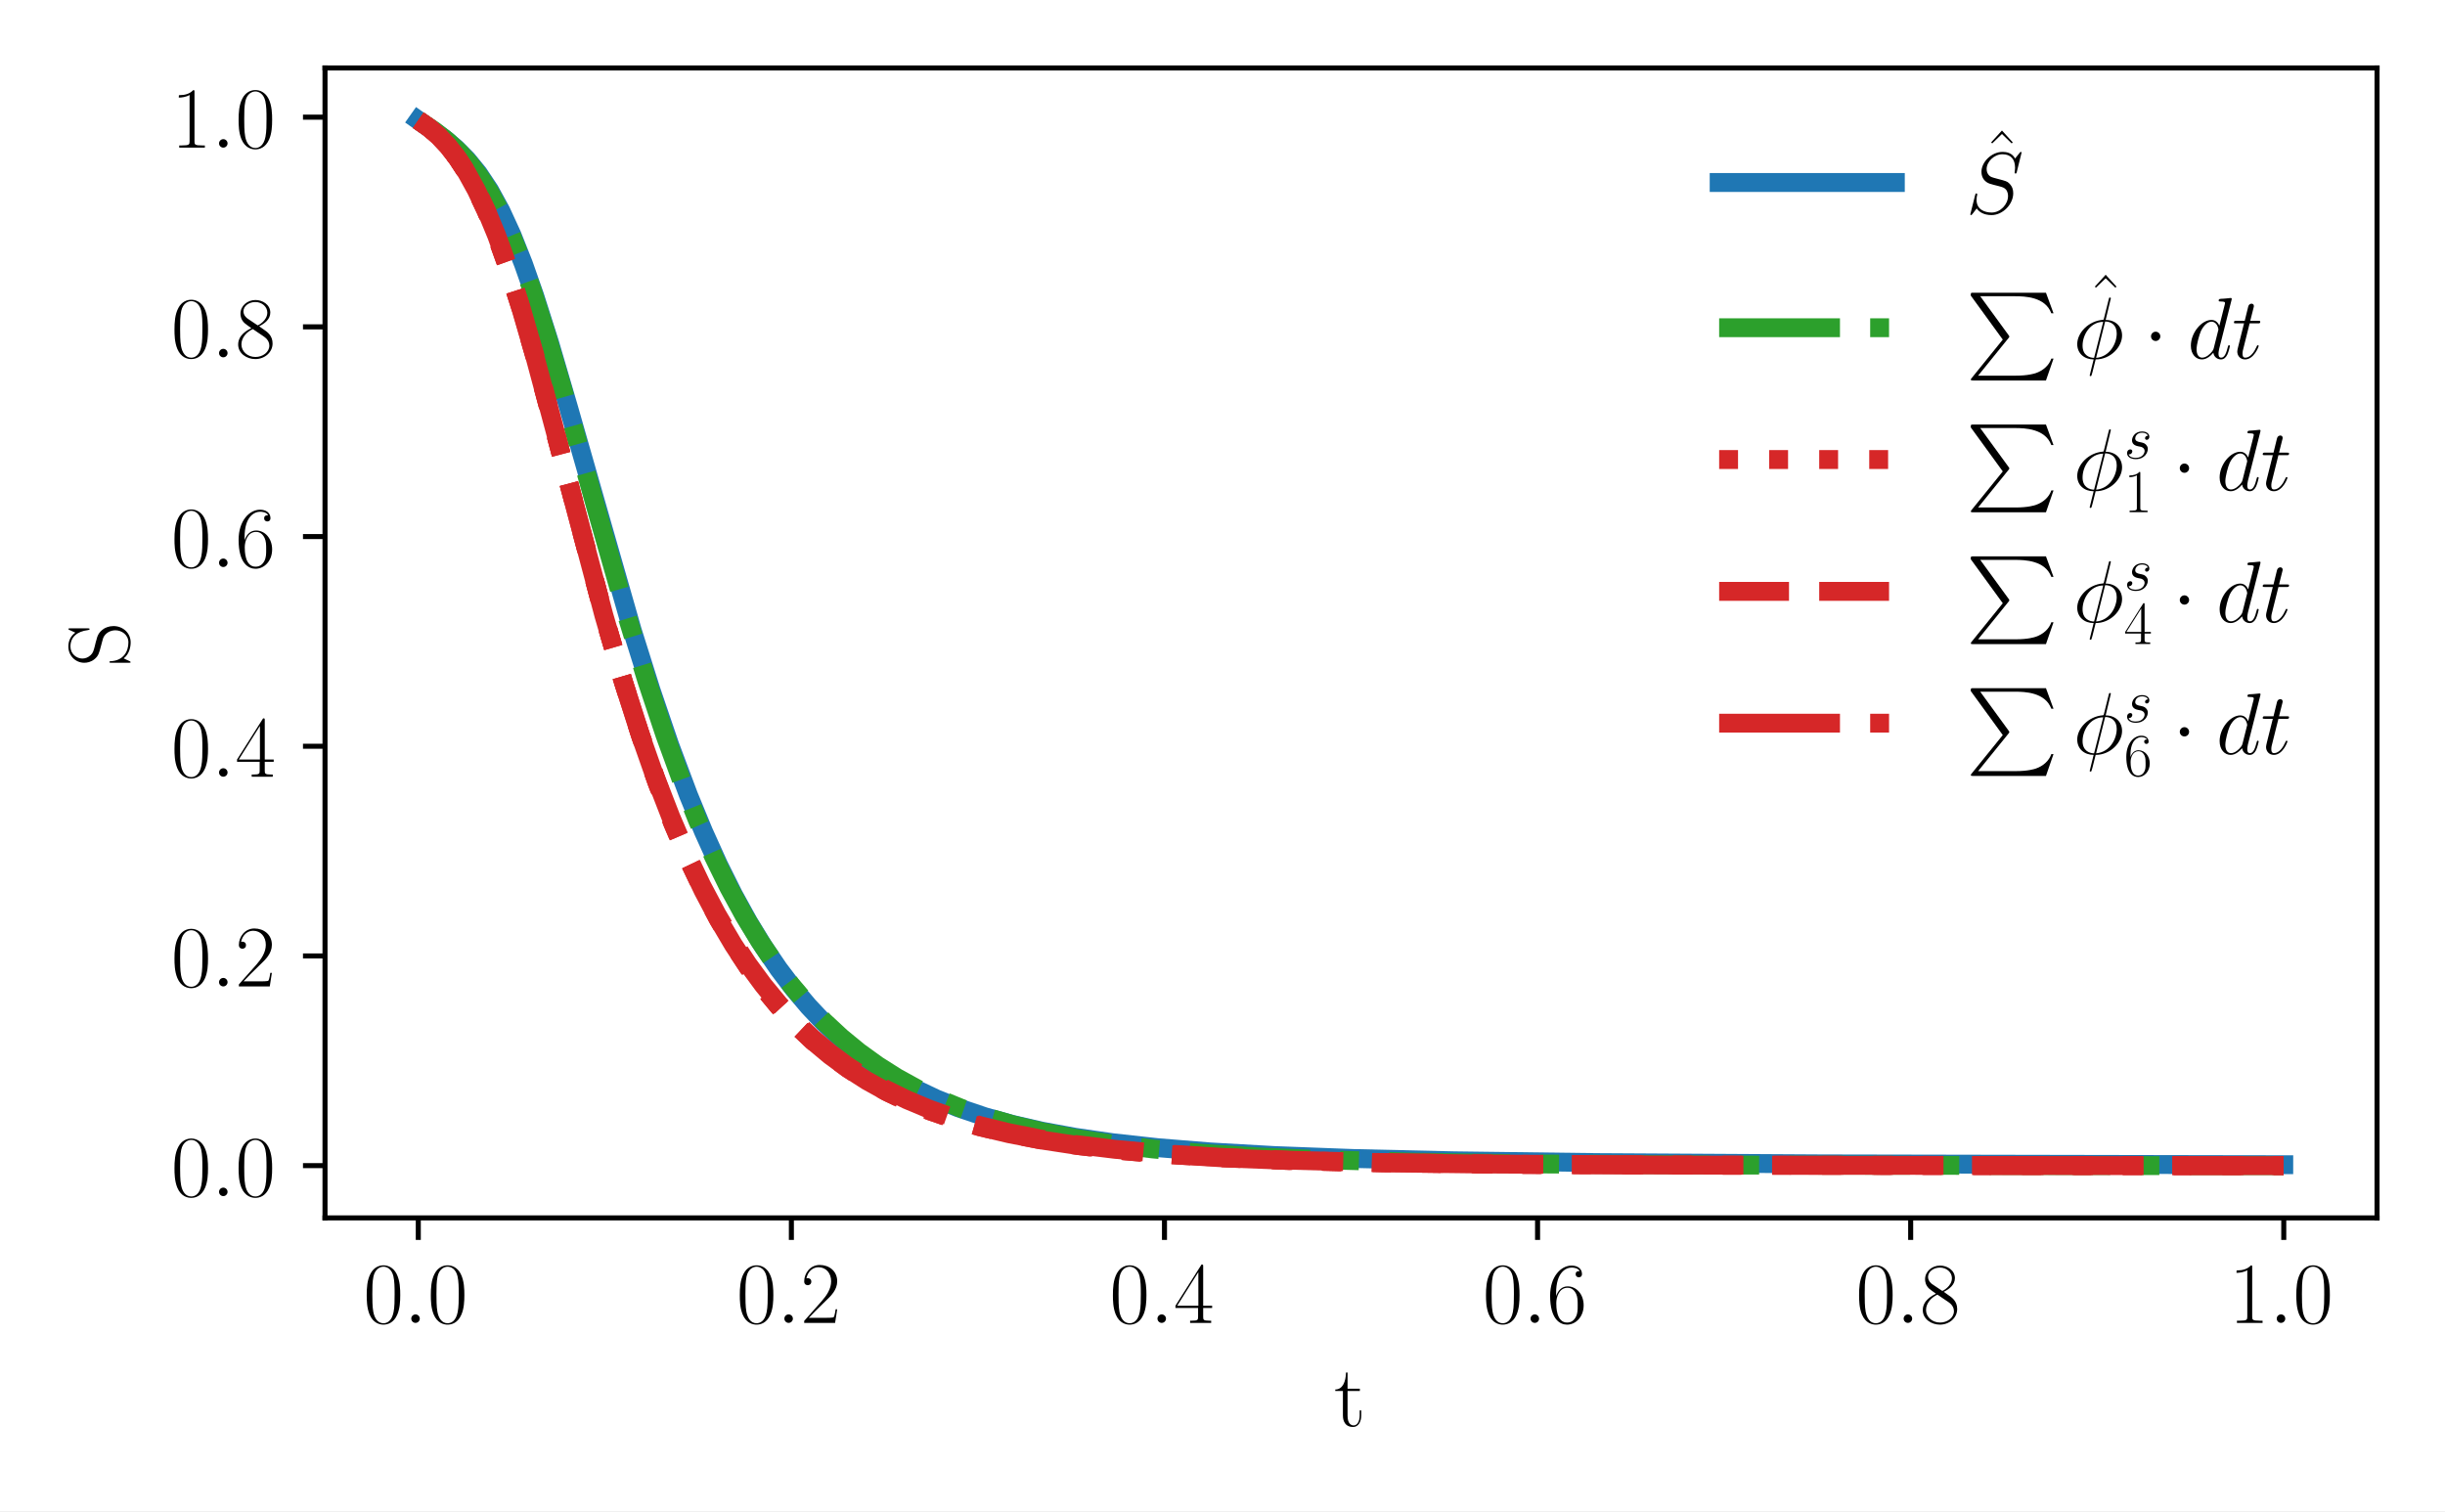
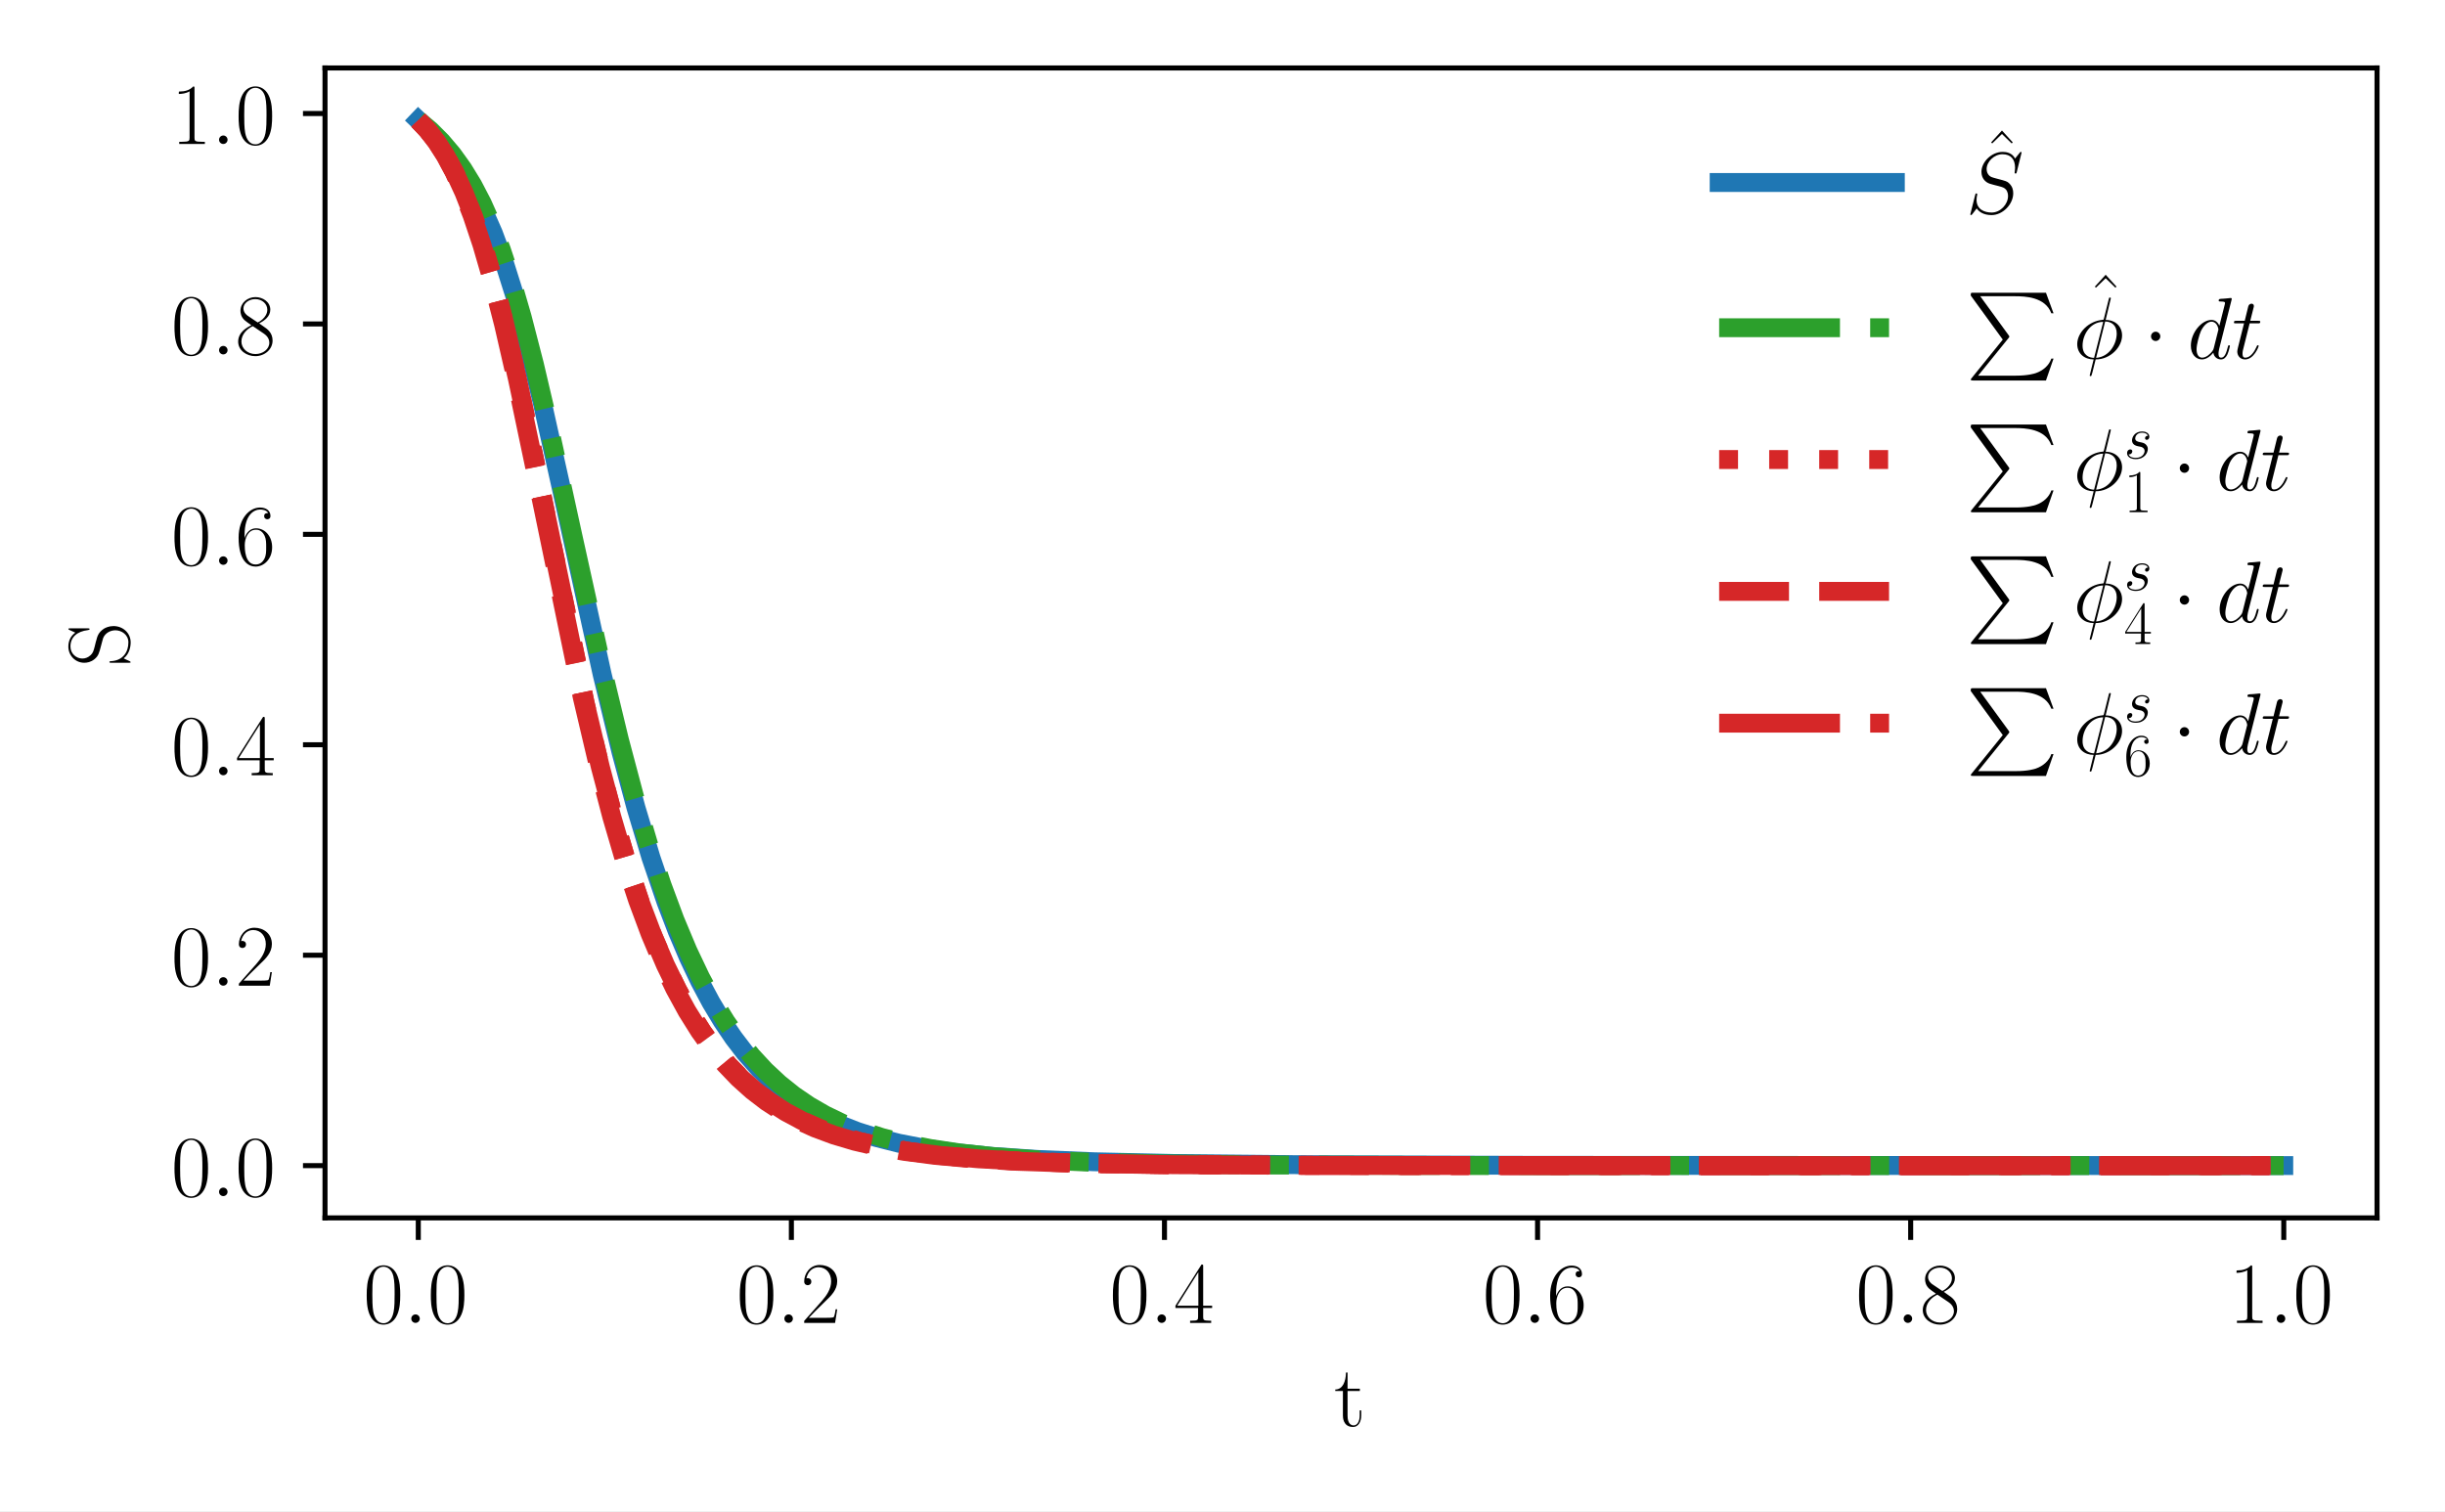
<svg xmlns="http://www.w3.org/2000/svg" xmlns:xlink="http://www.w3.org/1999/xlink" width="388.543pt" height="240.133pt" viewBox="0 0 388.543 240.133" version="1.1">
  <defs>
    <style type="text/css">*{stroke-linejoin: round; stroke-linecap: butt}</style>
  </defs>
  <g id="figure_1">
    <g id="patch_1">
      <path d="M 0 240.133  L 388.543 240.133  L 388.543 0  L 0 0  z " style="fill: #ffffff" />
    </g>
    <g id="axes_1">
      <g id="patch_2">
        <path d="M 51.648 193.537  L 377.743 193.537  L 377.743 10.8  L 51.648 10.8  z " style="fill: #ffffff" />
      </g>
      <g id="matplotlib.axis_1">
        <g id="xtick_1">
          <g id="line2d_1">
            <defs>
-               <path id="mc18414acc1" d="M 0 0  L 0 3.5  " style="stroke: #000000; stroke-width: 0.8" />
-             </defs>
-             <g>
-               <use xlink:href="#mc18414acc1" x="66.471" y="193.537" style="stroke: #000000; stroke-width: 0.8" />
+               <path id="m1009d6db51" d="M 0 0  L 0 3.5  " style="stroke: #000000; stroke-width: 0.8" />
+             </defs>
+             <g>
+               <use xlink:href="#m1009d6db51" x="66.471" y="193.537" style="stroke: #000000; stroke-width: 0.8" />
            </g>
          </g>
          <g id="text_1">
            <g transform="translate(57.74567 210.2228) scale(0.14 -0.14)">
              <defs>
                <path id="CMR17-30" d="M 2688 2025  C 2688 2416 2682 3080 2413 3591  C 2176 4039 1798 4198 1466 4198  C 1158 4198 768 4058 525 3597  C 269 3118 243 2524 243 2025  C 243 1661 250 1106 448 619  C 723 -39 1216 -128 1466 -128  C 1760 -128 2208 -7 2470 600  C 2662 1042 2688 1559 2688 2025  z M 1466 -26  C 1056 -26 813 325 723 812  C 653 1188 653 1738 653 2096  C 653 2588 653 2997 736 3387  C 858 3929 1216 4096 1466 4096  C 1728 4096 2067 3923 2189 3400  C 2272 3036 2278 2607 2278 2096  C 2278 1680 2278 1169 2202 792  C 2067 95 1690 -26 1466 -26  z " transform="scale(0.015625)" />
                <path id="CMMI12-3a" d="M 1178 307  C 1178 492 1024 619 870 619  C 685 619 557 466 557 313  C 557 128 710 0 864 0  C 1050 0 1178 153 1178 307  z " transform="scale(0.015625)" />
              </defs>
              <use xlink:href="#CMR17-30" transform="scale(0.996264)" />
              <use xlink:href="#CMMI12-3a" transform="translate(45.69048 0) scale(0.996264)" />
              <use xlink:href="#CMR17-30" transform="translate(72.78765 0) scale(0.996264)" />
            </g>
          </g>
        </g>
        <g id="xtick_2">
          <g id="line2d_2">
            <g>
-               <use xlink:href="#mc18414acc1" x="125.761" y="193.537" style="stroke: #000000; stroke-width: 0.8" />
+               <use xlink:href="#m1009d6db51" x="125.761" y="193.537" style="stroke: #000000; stroke-width: 0.8" />
            </g>
          </g>
          <g id="text_2">
            <g transform="translate(117.0356 210.2228) scale(0.14 -0.14)">
              <defs>
                <path id="CMR17-32" d="M 2669 989  L 2554 989  C 2490 536 2438 459 2413 420  C 2381 369 1920 369 1830 369  L 602 369  C 832 619 1280 1072 1824 1597  C 2214 1967 2669 2402 2669 3035  C 2669 3790 2067 4224 1395 4224  C 691 4224 262 3604 262 3030  C 262 2780 448 2748 525 2748  C 589 2748 781 2787 781 3010  C 781 3207 614 3264 525 3264  C 486 3264 448 3258 422 3245  C 544 3790 915 4058 1306 4058  C 1862 4058 2227 3617 2227 3035  C 2227 2479 1901 2000 1536 1584  L 262 146  L 262 0  L 2515 0  L 2669 989  z " transform="scale(0.015625)" />
              </defs>
              <use xlink:href="#CMR17-30" transform="scale(0.996264)" />
              <use xlink:href="#CMMI12-3a" transform="translate(45.69048 0) scale(0.996264)" />
              <use xlink:href="#CMR17-32" transform="translate(72.78765 0) scale(0.996264)" />
            </g>
          </g>
        </g>
        <g id="xtick_3">
          <g id="line2d_3">
            <g>
-               <use xlink:href="#mc18414acc1" x="185.051" y="193.537" style="stroke: #000000; stroke-width: 0.8" />
+               <use xlink:href="#m1009d6db51" x="185.051" y="193.537" style="stroke: #000000; stroke-width: 0.8" />
            </g>
          </g>
          <g id="text_3">
            <g transform="translate(176.3255 210.2228) scale(0.14 -0.14)">
              <defs>
                <path id="CMR17-34" d="M 2150 4122  C 2150 4256 2144 4256 2029 4256  L 128 1254  L 128 1088  L 1779 1088  L 1779 457  C 1779 224 1766 160 1318 160  L 1197 160  L 1197 0  C 1402 0 1747 0 1965 0  C 2182 0 2528 0 2733 0  L 2733 160  L 2611 160  C 2163 160 2150 224 2150 457  L 2150 1088  L 2803 1088  L 2803 1254  L 2150 1254  L 2150 4122  z M 1798 3703  L 1798 1254  L 256 1254  L 1798 3703  z " transform="scale(0.015625)" />
              </defs>
              <use xlink:href="#CMR17-30" transform="scale(0.996264)" />
              <use xlink:href="#CMMI12-3a" transform="translate(45.69048 0) scale(0.996264)" />
              <use xlink:href="#CMR17-34" transform="translate(72.78765 0) scale(0.996264)" />
            </g>
          </g>
        </g>
        <g id="xtick_4">
          <g id="line2d_4">
            <g>
-               <use xlink:href="#mc18414acc1" x="244.341" y="193.537" style="stroke: #000000; stroke-width: 0.8" />
+               <use xlink:href="#m1009d6db51" x="244.341" y="193.537" style="stroke: #000000; stroke-width: 0.8" />
            </g>
          </g>
          <g id="text_4">
            <g transform="translate(235.6154 210.2228) scale(0.14 -0.14)">
              <defs>
                <path id="CMR17-36" d="M 678 2176  C 678 3690 1395 4032 1811 4032  C 1946 4032 2272 4009 2400 3776  C 2298 3776 2106 3776 2106 3553  C 2106 3381 2246 3323 2336 3323  C 2394 3323 2566 3348 2566 3560  C 2566 3954 2246 4179 1805 4179  C 1043 4179 243 3390 243 1984  C 243 253 966 -128 1478 -128  C 2099 -128 2688 427 2688 1283  C 2688 2081 2170 2662 1517 2662  C 1126 2662 838 2407 678 1960  L 678 2176  z M 1478 25  C 691 25 691 1200 691 1436  C 691 1896 909 2560 1504 2560  C 1613 2560 1926 2560 2138 2120  C 2253 1870 2253 1609 2253 1289  C 2253 944 2253 690 2118 434  C 1978 171 1773 25 1478 25  z " transform="scale(0.015625)" />
              </defs>
              <use xlink:href="#CMR17-30" transform="scale(0.996264)" />
              <use xlink:href="#CMMI12-3a" transform="translate(45.69048 0) scale(0.996264)" />
              <use xlink:href="#CMR17-36" transform="translate(72.78765 0) scale(0.996264)" />
            </g>
          </g>
        </g>
        <g id="xtick_5">
          <g id="line2d_5">
            <g>
-               <use xlink:href="#mc18414acc1" x="303.631" y="193.537" style="stroke: #000000; stroke-width: 0.8" />
+               <use xlink:href="#m1009d6db51" x="303.631" y="193.537" style="stroke: #000000; stroke-width: 0.8" />
            </g>
          </g>
          <g id="text_5">
            <g transform="translate(294.9053 210.2228) scale(0.14 -0.14)">
              <defs>
                <path id="CMR17-38" d="M 1741 2264  C 2144 2467 2554 2773 2554 3263  C 2554 3841 1990 4179 1472 4179  C 890 4179 378 3759 378 3180  C 378 3021 416 2747 666 2505  C 730 2442 998 2251 1171 2130  C 883 1983 211 1634 211 934  C 211 279 838 -128 1459 -128  C 2144 -128 2720 362 2720 1010  C 2720 1590 2330 1857 2074 2029  L 1741 2264  z M 902 2822  C 851 2854 595 3051 595 3351  C 595 3739 998 4032 1459 4032  C 1965 4032 2336 3676 2336 3262  C 2336 2669 1670 2331 1638 2331  C 1632 2331 1626 2331 1574 2370  L 902 2822  z M 2080 1519  C 2176 1449 2483 1240 2483 851  C 2483 381 2010 25 1472 25  C 890 25 448 438 448 940  C 448 1443 838 1862 1280 2060  L 2080 1519  z " transform="scale(0.015625)" />
              </defs>
              <use xlink:href="#CMR17-30" transform="scale(0.996264)" />
              <use xlink:href="#CMMI12-3a" transform="translate(45.69048 0) scale(0.996264)" />
              <use xlink:href="#CMR17-38" transform="translate(72.78765 0) scale(0.996264)" />
            </g>
          </g>
        </g>
        <g id="xtick_6">
          <g id="line2d_6">
            <g>
-               <use xlink:href="#mc18414acc1" x="362.92" y="193.537" style="stroke: #000000; stroke-width: 0.8" />
+               <use xlink:href="#m1009d6db51" x="362.92" y="193.537" style="stroke: #000000; stroke-width: 0.8" />
            </g>
          </g>
          <g id="text_6">
            <g transform="translate(354.1952 210.2228) scale(0.14 -0.14)">
              <defs>
                <path id="CMR17-31" d="M 1702 4058  C 1702 4192 1696 4192 1606 4192  C 1357 3916 979 3827 621 3827  C 602 3827 570 3827 563 3808  C 557 3795 557 3782 557 3648  C 755 3648 1088 3686 1344 3839  L 1344 461  C 1344 236 1331 160 781 160  L 589 160  L 589 0  C 896 0 1216 0 1523 0  C 1830 0 2150 0 2458 0  L 2458 160  L 2266 160  C 1715 160 1702 230 1702 458  L 1702 4058  z " transform="scale(0.015625)" />
              </defs>
              <use xlink:href="#CMR17-31" transform="scale(0.996264)" />
              <use xlink:href="#CMMI12-3a" transform="translate(45.69048 0) scale(0.996264)" />
              <use xlink:href="#CMR17-30" transform="translate(72.78765 0) scale(0.996264)" />
            </g>
          </g>
        </g>
        <g id="text_7">
          <g transform="translate(212.0402 226.6207) scale(0.14 -0.14)">
            <defs>
              <path id="CMR17-74" d="M 966 2560  L 1862 2560  L 1862 2725  L 966 2725  L 966 3904  L 851 3904  C 838 3245 614 2668 70 2668  L 70 2560  L 627 2560  L 627 771  C 627 650 627 -64 1370 -64  C 1747 -64 1965 306 1965 777  L 1965 1140  L 1850 1140  L 1850 783  C 1850 344 1677 51 1408 51  C 1222 51 966 178 966 758  L 966 2560  z " transform="scale(0.015625)" />
            </defs>
            <use xlink:href="#CMR17-74" transform="scale(0.996264)" />
          </g>
        </g>
      </g>
      <g id="matplotlib.axis_2">
        <g id="ytick_1">
          <g id="line2d_7">
            <defs>
-               <path id="m7c13d3a602" d="M 0 0  L -3.5 0  " style="stroke: #000000; stroke-width: 0.8" />
-             </defs>
-             <g>
-               <use xlink:href="#m7c13d3a602" x="51.648" y="185.233" style="stroke: #000000; stroke-width: 0.8" />
+               <path id="m4c126fc13e" d="M 0 0  L -3.5 0  " style="stroke: #000000; stroke-width: 0.8" />
+             </defs>
+             <g>
+               <use xlink:href="#m4c126fc13e" x="51.648" y="185.231" style="stroke: #000000; stroke-width: 0.8" />
            </g>
          </g>
          <g id="text_8">
-             <g transform="translate(27.1979 190.0762) scale(0.14 -0.14)">
+             <g transform="translate(27.1979 190.0737) scale(0.14 -0.14)">
              <use xlink:href="#CMR17-30" transform="scale(0.996264)" />
              <use xlink:href="#CMMI12-3a" transform="translate(45.69048 0) scale(0.996264)" />
              <use xlink:href="#CMR17-30" transform="translate(72.78765 0) scale(0.996264)" />
            </g>
          </g>
        </g>
        <g id="ytick_2">
          <g id="line2d_8">
            <g>
-               <use xlink:href="#m7c13d3a602" x="51.648" y="151.91" style="stroke: #000000; stroke-width: 0.8" />
+               <use xlink:href="#m4c126fc13e" x="51.648" y="151.792" style="stroke: #000000; stroke-width: 0.8" />
            </g>
          </g>
          <g id="text_9">
-             <g transform="translate(27.1979 156.753) scale(0.14 -0.14)">
+             <g transform="translate(27.1979 156.6352) scale(0.14 -0.14)">
              <use xlink:href="#CMR17-30" transform="scale(0.996264)" />
              <use xlink:href="#CMMI12-3a" transform="translate(45.69048 0) scale(0.996264)" />
              <use xlink:href="#CMR17-32" transform="translate(72.78765 0) scale(0.996264)" />
            </g>
          </g>
        </g>
        <g id="ytick_3">
          <g id="line2d_9">
            <g>
-               <use xlink:href="#m7c13d3a602" x="51.648" y="118.587" style="stroke: #000000; stroke-width: 0.8" />
+               <use xlink:href="#m4c126fc13e" x="51.648" y="118.354" style="stroke: #000000; stroke-width: 0.8" />
            </g>
          </g>
          <g id="text_10">
-             <g transform="translate(27.1979 123.4299) scale(0.14 -0.14)">
+             <g transform="translate(27.1979 123.1967) scale(0.14 -0.14)">
              <use xlink:href="#CMR17-30" transform="scale(0.996264)" />
              <use xlink:href="#CMMI12-3a" transform="translate(45.69048 0) scale(0.996264)" />
              <use xlink:href="#CMR17-34" transform="translate(72.78765 0) scale(0.996264)" />
            </g>
          </g>
        </g>
        <g id="ytick_4">
          <g id="line2d_10">
            <g>
-               <use xlink:href="#m7c13d3a602" x="51.648" y="85.264" style="stroke: #000000; stroke-width: 0.8" />
+               <use xlink:href="#m4c126fc13e" x="51.648" y="84.915" style="stroke: #000000; stroke-width: 0.8" />
            </g>
          </g>
          <g id="text_11">
-             <g transform="translate(27.1979 90.10673) scale(0.14 -0.14)">
+             <g transform="translate(27.1979 89.7582) scale(0.14 -0.14)">
              <use xlink:href="#CMR17-30" transform="scale(0.996264)" />
              <use xlink:href="#CMMI12-3a" transform="translate(45.69048 0) scale(0.996264)" />
              <use xlink:href="#CMR17-36" transform="translate(72.78765 0) scale(0.996264)" />
            </g>
          </g>
        </g>
        <g id="ytick_5">
          <g id="line2d_11">
            <g>
-               <use xlink:href="#m7c13d3a602" x="51.648" y="51.941" style="stroke: #000000; stroke-width: 0.8" />
+               <use xlink:href="#m4c126fc13e" x="51.648" y="51.477" style="stroke: #000000; stroke-width: 0.8" />
            </g>
          </g>
          <g id="text_12">
-             <g transform="translate(27.1979 56.78359) scale(0.14 -0.14)">
+             <g transform="translate(27.1979 56.31971) scale(0.14 -0.14)">
              <use xlink:href="#CMR17-30" transform="scale(0.996264)" />
              <use xlink:href="#CMMI12-3a" transform="translate(45.69048 0) scale(0.996264)" />
              <use xlink:href="#CMR17-38" transform="translate(72.78765 0) scale(0.996264)" />
            </g>
          </g>
        </g>
        <g id="ytick_6">
          <g id="line2d_12">
            <g>
-               <use xlink:href="#m7c13d3a602" x="51.648" y="18.618" style="stroke: #000000; stroke-width: 0.8" />
+               <use xlink:href="#m4c126fc13e" x="51.648" y="18.038" style="stroke: #000000; stroke-width: 0.8" />
            </g>
          </g>
          <g id="text_13">
-             <g transform="translate(27.1979 23.46044) scale(0.14 -0.14)">
+             <g transform="translate(27.1979 22.88122) scale(0.14 -0.14)">
              <use xlink:href="#CMR17-31" transform="scale(0.996264)" />
              <use xlink:href="#CMMI12-3a" transform="translate(45.69048 0) scale(0.996264)" />
              <use xlink:href="#CMR17-30" transform="translate(72.78765 0) scale(0.996264)" />
            </g>
          </g>
        </g>
        <g id="text_14">
          <g transform="translate(20.48588 105.9621) rotate(-90) scale(0.14 -0.14)">
            <defs>
              <path id="CMR17-53" d="M 2803 4290  C 2803 4404 2797 4411 2758 4411  C 2720 4411 2707 4385 2682 4328  L 2490 3907  C 2246 4257 1875 4416 1472 4416  C 819 4416 294 3901 294 3253  C 294 3056 339 2776 557 2510  C 794 2218 1018 2167 1530 2033  C 1722 1982 2042 1899 2106 1874  C 2470 1722 2662 1341 2662 985  C 2662 527 2336 38 1779 38  C 1094 38 454 419 410 1311  C 403 1413 397 1419 352 1419  C 301 1419 294 1413 294 1285  L 294 -1  C 294 -115 301 -122 339 -122  C 384 -122 397 -90 486 108  C 493 127 493 140 614 381  C 934 -39 1472 -128 1779 -128  C 2477 -128 2970 451 2970 1124  C 2970 1454 2848 1708 2778 1823  C 2509 2230 2221 2306 1914 2382  C 1869 2402 1856 2402 1498 2490  C 1152 2579 1005 2624 845 2796  C 666 2992 602 3196 602 3399  C 602 3812 934 4263 1478 4263  C 2157 4263 2579 3786 2675 2993  C 2694 2878 2701 2872 2746 2872  C 2803 2872 2803 2891 2803 2999  L 2803 4290  z " transform="scale(0.015625)" />
            </defs>
            <use xlink:href="#CMR17-53" transform="scale(0.996264)" />
          </g>
        </g>
      </g>
      <g id="line2d_13">
-         <path d="M 66.471 19.106  L 70.646 22.061  L 72.436 23.568  L 74.225 25.367  L 76.014 27.559  L 77.804 30.247  L 79.593 33.515  L 81.383 37.407  L 83.172 41.921  L 84.962 47.007  L 87.347 54.515  L 90.33 64.7  L 100.47 100.177  L 103.453 109.664  L 106.435 118.419  L 109.417 126.377  L 111.803 132.161  L 114.189 137.436  L 116.575 142.224  L 118.961 146.553  L 121.347 150.454  L 123.733 153.963  L 126.118 157.112  L 128.504 159.935  L 130.89 162.463  L 133.276 164.726  L 136.259 167.222  L 139.241 169.394  L 142.223 171.284  L 145.206 172.93  L 148.785 174.627  L 152.364 176.067  L 156.539 177.476  L 160.714 178.645  L 165.487 179.74  L 170.855 180.729  L 176.82 181.592  L 183.977 182.381  L 192.328 183.056  L 202.468 183.629  L 214.994 184.097  L 231.099 184.466  L 253.765 184.75  L 289.554 184.954  L 357.552 185.082  L 362.92 185.087  L 362.92 185.087  " clip-path="url(#p5309e4aedb)" style="fill: none; stroke: #1f77b4; stroke-width: 3; stroke-linecap: square" />
+         <path d="M 66.471 19.106  L 69.453 21.967  L 71.243 24.05  L 73.032 26.569  L 74.821 29.535  L 76.611 32.987  L 78.4 37.054  L 80.19 41.888  L 81.979 47.576  L 83.769 54.1  L 86.155 63.897  L 89.137 77.301  L 95.699 107.204  L 98.681 119.488  L 101.067 128.36  L 103.453 136.307  L 105.839 143.324  L 107.628 147.999  L 109.417 152.199  L 111.207 155.958  L 112.996 159.308  L 114.786 162.286  L 116.575 164.927  L 118.364 167.266  L 120.75 169.968  L 123.136 172.257  L 125.522 174.194  L 127.908 175.832  L 130.294 177.217  L 133.276 178.651  L 136.259 179.816  L 139.241 180.762  L 142.82 181.668  L 146.995 182.48  L 151.767 183.168  L 157.732 183.773  L 164.89 184.251  L 173.837 184.616  L 186.363 184.892  L 206.047 185.08  L 244.819 185.185  L 362.92 185.223  L 362.92 185.223  " clip-path="url(#pd49b66209e)" style="fill: none; stroke: #1f77b4; stroke-width: 3; stroke-linecap: square" />
      </g>
      <g id="line2d_14">
-         <path d="M 66.471 19.106  L 68.991 20.775  L 71.155 22.47  L 73.022 24.212  L 74.712 26.092  L 76.313 28.206  L 77.884 30.656  L 79.455 33.532  L 81.056 36.945  L 82.746 41.089  L 84.614 46.277  L 86.807 53.067  L 89.594 62.47  L 94.634 80.436  L 99.525 97.541  L 102.786 108.154  L 105.662 116.777  L 108.33 124.089  L 110.879 130.439  L 113.369 136.053  L 115.83 141.057  L 118.261 145.507  L 120.721 149.552  L 123.211 153.22  L 125.731 156.539  L 128.31 159.569  L 130.949 162.329  L 133.676 164.86  L 136.492 167.171  L 139.427 169.292  L 142.51 171.244  L 145.742 173.024  L 149.18 174.663  L 152.827 176.153  L 156.769 177.521  L 161.038 178.763  L 165.693 179.883  L 170.851 180.891  L 176.632 181.79  L 183.183 182.579  L 190.772 183.262  L 199.755 183.84  L 210.723 184.315  L 224.775 184.689  L 243.985 184.963  L 273.393 185.139  L 331.141 185.221  L 362.891 185.229  L 362.891 185.229  " clip-path="url(#p5309e4aedb)" style="fill: none; stroke-dasharray: 19.2,4.8,3,4.8; stroke-dashoffset: 0; stroke: #2ca02c; stroke-width: 3" />
+         <path d="M 66.471 19.106  L 68.368 20.69  L 70.177 22.496  L 71.896 24.528  L 73.556 26.838  L 75.127 29.406  L 76.639 32.306  L 78.151 35.699  L 79.663 39.646  L 81.264 44.472  L 82.983 50.39  L 84.91 57.843  L 87.282 67.96  L 90.958 84.771  L 95.671 106.107  L 98.428 117.544  L 100.829 126.588  L 103.053 134.126  L 105.187 140.596  L 107.262 146.189  L 109.308 151.071  L 111.324 155.319  L 113.34 159.059  L 115.355 162.341  L 117.401 165.255  L 119.476 167.832  L 121.611 170.134  L 123.834 172.205  L 126.146 174.054  L 128.577 175.712  L 131.156 177.198  L 133.913 178.527  L 136.878 179.707  L 140.139 180.763  L 143.755 181.696  L 147.817 182.51  L 152.471 183.211  L 157.955 183.805  L 164.596 184.293  L 172.985 184.675  L 184.31 184.954  L 201.444 185.132  L 234.765 185.217  L 362.891 185.231  L 362.891 185.231  " clip-path="url(#pd49b66209e)" style="fill: none; stroke-dasharray: 19.2,4.8,3,4.8; stroke-dashoffset: 0; stroke: #2ca02c; stroke-width: 3" />
      </g>
      <g id="line2d_15">
-         <path d="M 66.471 19.106  L 68.131 20.265  L 69.702 21.635  L 71.214 23.253  L 72.696 25.168  L 74.179 27.45  L 75.691 30.192  L 77.262 33.515  L 78.922 37.566  L 80.701 42.51  L 82.687 48.71  L 85.029 56.782  L 88.201 68.582  L 96.086 98.213  L 99.11 108.526  L 101.837 117.05  L 104.417 124.391  L 106.907 130.816  L 109.338 136.483  L 111.739 141.528  L 114.14 146.064  L 116.541 150.132  L 118.972 153.818  L 121.433 157.148  L 123.953 160.185  L 126.532 162.944  L 129.17 165.441  L 131.897 167.72  L 134.743 169.807  L 137.737 171.726  L 140.88 173.474  L 144.2 175.067  L 147.757 176.526  L 151.611 177.864  L 155.791 179.075  L 160.386 180.172  L 165.485 181.154  L 171.207 182.025  L 177.728 182.788  L 185.318 183.445  L 194.359 183.996  L 205.476 184.443  L 219.854 184.786  L 239.983 185.029  L 272.563 185.173  L 347.89 185.229  L 362.891 185.231  L 362.891 185.231  " clip-path="url(#p5309e4aedb)" style="fill: none; stroke-dasharray: 3,4.95; stroke-dashoffset: 0; stroke: #d62728; stroke-width: 3" />
+         <path d="M 66.471 19.106  L 67.983 20.72  L 69.435 22.601  L 70.858 24.81  L 72.281 27.434  L 73.734 30.594  L 75.216 34.368  L 76.758 38.922  L 78.388 44.456  L 80.167 51.311  L 82.212 60.13  L 84.792 72.309  L 92.974 111.691  L 95.404 121.889  L 97.628 130.273  L 99.733 137.358  L 101.778 143.47  L 103.764 148.72  L 105.751 153.349  L 107.707 157.357  L 109.693 160.924  L 111.68 164.041  L 113.695 166.8  L 115.771 169.266  L 117.905 171.457  L 120.099 173.393  L 122.411 175.138  L 124.842 176.692  L 127.421 178.077  L 130.208 179.318  L 133.231 180.419  L 136.581 181.398  L 140.317 182.252  L 144.585 182.995  L 149.536 183.624  L 155.465 184.146  L 162.847 184.562  L 172.541 184.874  L 186.563 185.085  L 211.02 185.199  L 284.243 185.23  L 362.891 185.231  L 362.891 185.231  " clip-path="url(#pd49b66209e)" style="fill: none; stroke-dasharray: 3,4.95; stroke-dashoffset: 0; stroke: #d62728; stroke-width: 3" />
      </g>
      <g id="line2d_16">
-         <path d="M 66.471 19.106  L 68.131 20.262  L 69.702 21.625  L 71.214 23.229  L 72.726 25.166  L 74.208 27.431  L 75.72 30.152  L 77.291 33.453  L 78.922 37.406  L 80.701 42.327  L 82.657 48.422  L 84.94 56.293  L 88.023 67.798  L 95.968 97.8  L 98.903 107.822  L 101.6 116.257  L 104.15 123.512  L 106.64 129.936  L 109.071 135.603  L 111.502 140.714  L 113.933 145.31  L 116.363 149.436  L 118.824 153.177  L 121.314 156.563  L 123.834 159.619  L 126.413 162.404  L 129.081 164.96  L 131.838 167.293  L 134.684 169.412  L 137.678 171.363  L 140.821 173.145  L 144.141 174.772  L 147.698 176.265  L 151.522 177.625  L 155.673 178.861  L 160.208 179.976  L 165.218 180.974  L 170.851 181.865  L 177.254 182.646  L 184.665 183.32  L 193.47 183.889  L 204.261 184.355  L 218.105 184.718  L 237.167 184.981  L 266.96 185.146  L 328.592 185.222  L 362.891 185.229  L 362.891 185.229  " clip-path="url(#p5309e4aedb)" style="fill: none; stroke-dasharray: 11.1,4.8; stroke-dashoffset: 0; stroke: #d62728; stroke-width: 3" />
+         <path d="M 66.471 19.106  L 67.924 20.659  L 69.347 22.512  L 70.74 24.695  L 72.133 27.293  L 73.556 30.426  L 75.038 34.25  L 76.58 38.866  L 78.21 44.472  L 80.019 51.521  L 82.094 60.557  L 84.762 73.25  L 92.529 110.818  L 94.989 121.271  L 97.213 129.77  L 99.318 136.956  L 101.333 143.073  L 103.32 148.407  L 105.276 153.043  L 107.233 157.119  L 109.189 160.693  L 111.176 163.864  L 113.191 166.668  L 115.237 169.137  L 117.342 171.335  L 119.535 173.305  L 121.818 175.056  L 124.219 176.618  L 126.769 178.011  L 129.526 179.262  L 132.52 180.372  L 135.811 181.353  L 139.486 182.212  L 143.666 182.957  L 148.528 183.592  L 154.339 184.12  L 161.542 184.541  L 170.999 184.86  L 184.576 185.076  L 207.877 185.195  L 274.015 185.23  L 362.891 185.231  L 362.891 185.231  " clip-path="url(#pd49b66209e)" style="fill: none; stroke-dasharray: 11.1,4.8; stroke-dashoffset: 0; stroke: #d62728; stroke-width: 3" />
      </g>
      <g id="line2d_17">
-         <path d="M 66.471 19.106  L 68.131 20.265  L 69.702 21.635  L 71.214 23.253  L 72.696 25.168  L 74.179 27.45  L 75.691 30.192  L 77.262 33.515  L 78.922 37.566  L 80.701 42.51  L 82.687 48.71  L 85.029 56.782  L 88.201 68.582  L 96.086 98.213  L 99.11 108.526  L 101.837 117.05  L 104.417 124.391  L 106.907 130.816  L 109.338 136.483  L 111.739 141.528  L 114.14 146.064  L 116.541 150.132  L 118.972 153.818  L 121.433 157.148  L 123.953 160.185  L 126.532 162.944  L 129.17 165.441  L 131.897 167.72  L 134.743 169.807  L 137.737 171.726  L 140.88 173.474  L 144.2 175.067  L 147.757 176.526  L 151.611 177.864  L 155.791 179.075  L 160.386 180.172  L 165.485 181.154  L 171.207 182.025  L 177.728 182.788  L 185.318 183.445  L 194.359 183.996  L 205.476 184.443  L 219.854 184.786  L 239.983 185.029  L 272.563 185.173  L 347.89 185.229  L 362.891 185.231  L 362.891 185.231  " clip-path="url(#p5309e4aedb)" style="fill: none; stroke-dasharray: 19.2,4.8,3,4.8; stroke-dashoffset: 0; stroke: #d62728; stroke-width: 3" />
+         <path d="M 66.471 19.106  L 67.983 20.72  L 69.435 22.601  L 70.858 24.81  L 72.281 27.434  L 73.734 30.594  L 75.216 34.368  L 76.758 38.922  L 78.388 44.456  L 80.167 51.311  L 82.212 60.13  L 84.792 72.309  L 92.974 111.691  L 95.404 121.889  L 97.628 130.273  L 99.733 137.358  L 101.778 143.47  L 103.764 148.72  L 105.751 153.349  L 107.707 157.357  L 109.693 160.924  L 111.68 164.041  L 113.695 166.8  L 115.771 169.266  L 117.905 171.457  L 120.099 173.393  L 122.411 175.138  L 124.842 176.692  L 127.421 178.077  L 130.208 179.318  L 133.231 180.419  L 136.581 181.398  L 140.317 182.252  L 144.585 182.995  L 149.536 183.624  L 155.465 184.146  L 162.847 184.562  L 172.541 184.874  L 186.563 185.085  L 211.02 185.199  L 284.243 185.23  L 362.891 185.231  L 362.891 185.231  " clip-path="url(#pd49b66209e)" style="fill: none; stroke-dasharray: 19.2,4.8,3,4.8; stroke-dashoffset: 0; stroke: #d62728; stroke-width: 3" />
      </g>
      <g id="patch_3">
        <path d="M 51.648 193.537  L 51.648 10.8  " style="fill: none; stroke: #000000; stroke-width: 0.8; stroke-linejoin: miter; stroke-linecap: square" />
      </g>
      <g id="patch_4">
        <path d="M 377.743 193.537  L 377.743 10.8  " style="fill: none; stroke: #000000; stroke-width: 0.8; stroke-linejoin: miter; stroke-linecap: square" />
      </g>
      <g id="patch_5">
        <path d="M 51.648 193.537  L 377.743 193.537  " style="fill: none; stroke: #000000; stroke-width: 0.8; stroke-linejoin: miter; stroke-linecap: square" />
      </g>
      <g id="patch_6">
        <path d="M 51.648 10.8  L 377.743 10.8  " style="fill: none; stroke: #000000; stroke-width: 0.8; stroke-linejoin: miter; stroke-linecap: square" />
      </g>
      <g id="legend_1">
        <g id="line2d_18">
          <path d="M 273.196 29  L 287.196 29  L 301.196 29  " style="fill: none; stroke: #1f77b4; stroke-width: 3; stroke-linecap: square" />
        </g>
        <g id="text_15">
          <g transform="translate(312.3962 33.89951) scale(0.14 -0.14)">
            <defs>
              <path id="CMR17-5e" d="M 1466 4421  L 678 3555  L 755 3478  L 1466 4166  L 2176 3478  L 2253 3555  L 1466 4421  z " transform="scale(0.015625)" />
              <path id="CMMI12-53" d="M 4064 4423  C 4064 4480 4019 4480 4006 4480  C 3981 4480 3974 4474 3898 4378  C 3859 4333 3597 4001 3590 3995  C 3379 4410 2957 4480 2688 4480  C 1875 4480 1139 3743 1139 3025  C 1139 2549 1427 2269 1741 2161  C 1811 2135 2189 2033 2381 1989  C 2707 1900 2790 1875 2925 1735  C 2950 1703 3078 1557 3078 1258  C 3078 667 2528 57 1888 57  C 1363 57 781 280 781 991  C 781 1112 806 1265 826 1328  C 826 1348 832 1378 832 1391  C 832 1417 819 1449 768 1449  C 710 1449 704 1436 678 1328  L 352 24  C 352 18 326 -64 326 -71  C 326 -128 378 -128 390 -128  C 416 -128 422 -122 499 -26  L 794 356  C 947 126 1280 -128 1875 -128  C 2701 -128 3456 666 3456 1460  C 3456 1728 3392 1963 3149 2197  C 3014 2331 2899 2363 2310 2516  C 1882 2630 1824 2649 1709 2751  C 1600 2858 1517 3011 1517 3227  C 1517 3761 2061 4308 2669 4308  C 3296 4308 3590 3926 3590 3323  C 3590 3158 3558 2986 3558 2961  C 3558 2903 3610 2903 3629 2903  C 3686 2903 3693 2922 3718 3024  L 4064 4423  z " transform="scale(0.015625)" />
            </defs>
            <use xlink:href="#CMR17-5e" transform="translate(18.18113 25.18973) scale(0.996264)" />
            <use xlink:href="#CMMI12-53" transform="scale(0.996264)" />
          </g>
        </g>
        <g id="line2d_19">
          <path d="M 273.196 52.078  L 287.196 52.078  L 301.196 52.078  " style="fill: none; stroke-dasharray: 19.2,4.8,3,4.8; stroke-dashoffset: 0; stroke: #2ca02c; stroke-width: 3" />
        </g>
        <g id="text_16">
          <g transform="translate(312.3962 56.97802) scale(0.14 -0.14)">
            <defs>
              <path id="CMEX10-50" d="M 2694 -3418  L 422 -6227  C 371 -6291 365 -6304 365 -6330  C 365 -6400 422 -6400 538 -6400  L 5843 -6400  L 6394 -4806  L 6234 -4806  C 6074 -5286 5645 -5677 5101 -5862  C 4998 -5894 4557 -6048 3616 -6048  L 896 -6048  L 3117 -3302  C 3162 -3245 3174 -3226 3174 -3200  C 3174 -3174 3168 -3168 3130 -3110  L 1050 -256  L 3584 -256  C 4314 -256 5786 -301 6234 -1498  L 6394 -1498  L 5843 0  L 538 0  C 365 0 358 -6 358 -205  L 2694 -3418  z " transform="scale(0.015625)" />
              <path id="CMMI12-1e" d="M 2752 4390  C 2752 4448 2707 4448 2688 4448  C 2630 4448 2624 4435 2598 4326  L 2253 2939  C 2234 2856 2227 2849 2221 2843  C 2214 2830 2170 2824 2157 2824  C 1107 2734 301 1864 301 1057  C 301 361 832 -64 1498 -64  C 1446 -261 1402 -463 1350 -659  C 1261 -995 1210 -1204 1210 -1229  C 1210 -1241 1210 -1280 1274 -1280  C 1293 -1280 1318 -1280 1331 -1254  C 1344 -1241 1382 -1089 1408 -1008  L 1645 -64  C 2739 -64 3571 854 3571 1680  C 3571 2343 3085 2816 2374 2816  L 2752 4390  z M 2336 2701  C 2758 2701 3181 2463 3181 1828  C 3181 1097 2675 128 1677 50  L 2336 2701  z M 1530 50  C 1216 50 691 220 691 938  C 691 1761 1274 2676 2195 2676  L 1530 50  z " transform="scale(0.015625)" />
              <path id="CMSY10-1" d="M 1229 1619  C 1229 1805 1075 1958 890 1958  C 704 1958 550 1805 550 1619  C 550 1433 704 1280 890 1280  C 1075 1280 1229 1433 1229 1619  z " transform="scale(0.015625)" />
              <path id="CMMI12-64" d="M 3219 4257  C 3226 4282 3238 4320 3238 4352  C 3238 4416 3174 4416 3162 4416  C 3155 4416 2842 4388 2810 4380  C 2701 4373 2605 4358 2490 4358  C 2330 4345 2285 4339 2285 4224  C 2285 4160 2336 4160 2426 4160  C 2739 4160 2746 4103 2746 4040  C 2746 4002 2733 3952 2726 3933  L 2336 2395  C 2266 2561 2093 2816 1760 2816  C 1037 2816 256 1884 256 939  C 256 307 627 -64 1062 -64  C 1414 -64 1715 211 1894 422  C 1958 45 2259 -64 2451 -64  C 2643 -64 2797 51 2912 281  C 3014 498 3104 888 3104 913  C 3104 945 3078 971 3040 971  C 2982 971 2976 939 2950 843  C 2854 466 2733 64 2470 64  C 2285 64 2272 229 2272 357  C 2272 382 2272 515 2317 694  L 3219 4257  z M 1926 760  C 1894 651 1894 639 1805 517  C 1664 338 1382 64 1082 64  C 819 64 672 300 672 677  C 672 1028 870 1743 992 2012  C 1210 2459 1510 2689 1760 2689  C 2182 2689 2266 2165 2266 2114  C 2266 2108 2246 2024 2240 2012  L 1926 760  z " transform="scale(0.015625)" />
              <path id="CMMI12-74" d="M 1286 2566  L 1875 2566  C 1997 2566 2061 2566 2061 2681  C 2061 2752 2022 2752 1894 2752  L 1331 2752  L 1568 3692  C 1594 3781 1594 3794 1594 3840  C 1594 3943 1510 4000 1427 4000  C 1376 4000 1229 3981 1178 3775  L 928 2752  L 326 2752  C 198 2752 141 2752 141 2630  C 141 2566 186 2566 307 2566  L 877 2566  L 454 881  C 403 658 384 594 384 511  C 384 211 595 -64 954 -64  C 1600 -64 1946 868 1946 912  C 1946 951 1920 970 1882 970  C 1869 970 1843 970 1830 944  C 1824 938 1818 931 1773 829  C 1638 511 1344 64 973 64  C 781 64 768 224 768 364  C 768 370 768 492 787 568  L 1286 2566  z " transform="scale(0.015625)" />
            </defs>
            <use xlink:href="#CMEX10-50" transform="translate(0 74.72045) scale(0.996264)" />
            <use xlink:href="#CMR17-5e" transform="translate(135.917 26.29662) scale(0.996264)" />
            <use xlink:href="#CMMI12-1e" transform="translate(121.766 0) scale(0.996264)" />
            <use xlink:href="#CMSY10-1" transform="translate(201.6393 0) scale(0.996264)" />
            <use xlink:href="#CMMI12-64" transform="translate(251.4526 0) scale(0.996264)" />
            <use xlink:href="#CMMI12-74" transform="translate(302.1417 0) scale(0.996264)" />
          </g>
        </g>
        <g id="line2d_20">
          <path d="M 273.196 73.026  L 287.196 73.026  L 301.196 73.026  " style="fill: none; stroke-dasharray: 3,4.95; stroke-dashoffset: 0; stroke: #d62728; stroke-width: 3" />
        </g>
        <g id="text_17">
          <g transform="translate(312.3962 77.9259) scale(0.14 -0.14)">
            <defs>
              <path id="CMMI12-73" d="M 1459 1280  C 1568 1261 1741 1223 1779 1216  C 1862 1192 2150 1090 2150 783  C 2150 586 1971 70 1229 70  C 1094 70 614 70 486 436  C 742 404 870 603 870 745  C 870 880 781 950 653 950  C 512 950 326 841 326 552  C 326 173 710 -64 1222 -64  C 2195 -64 2483 651 2483 984  C 2483 1079 2483 1258 2278 1462  C 2118 1616 1965 1648 1619 1718  C 1446 1756 1171 1814 1171 2101  C 1171 2229 1286 2689 1894 2689  C 2163 2689 2426 2589 2490 2368  C 2208 2368 2195 2125 2195 2119  C 2195 1984 2317 1946 2374 1946  C 2464 1946 2643 2015 2643 2281  C 2643 2545 2400 2816 1901 2816  C 1062 2816 838 2160 838 1899  C 838 1414 1312 1312 1459 1280  z " transform="scale(0.015625)" />
            </defs>
            <use xlink:href="#CMEX10-50" transform="translate(0 74.72045) scale(0.996264)" />
            <use xlink:href="#CMMI12-1e" transform="translate(121.766 0) scale(0.996264)" />
            <use xlink:href="#CMMI12-73" transform="translate(179.5001 36.15364) scale(0.697382)" />
            <use xlink:href="#CMR17-31" transform="translate(179.5001 -24.74017) scale(0.697382)" />
            <use xlink:href="#CMSY10-1" transform="translate(234.3024 0) scale(0.996264)" />
            <use xlink:href="#CMMI12-64" transform="translate(284.1157 0) scale(0.996264)" />
            <use xlink:href="#CMMI12-74" transform="translate(334.8048 0) scale(0.996264)" />
          </g>
        </g>
        <g id="line2d_21">
          <path d="M 273.196 93.974  L 287.196 93.974  L 301.196 93.974  " style="fill: none; stroke-dasharray: 11.1,4.8; stroke-dashoffset: 0; stroke: #d62728; stroke-width: 3" />
        </g>
        <g id="text_18">
          <g transform="translate(312.3962 98.87378) scale(0.14 -0.14)">
            <use xlink:href="#CMEX10-50" transform="translate(0 74.72045) scale(0.996264)" />
            <use xlink:href="#CMMI12-1e" transform="translate(121.766 0) scale(0.996264)" />
            <use xlink:href="#CMMI12-73" transform="translate(179.5001 36.15364) scale(0.697382)" />
            <use xlink:href="#CMR17-34" transform="translate(179.5001 -24.74017) scale(0.697382)" />
            <use xlink:href="#CMSY10-1" transform="translate(234.3024 0) scale(0.996264)" />
            <use xlink:href="#CMMI12-64" transform="translate(284.1157 0) scale(0.996264)" />
            <use xlink:href="#CMMI12-74" transform="translate(334.8048 0) scale(0.996264)" />
          </g>
        </g>
        <g id="line2d_22">
          <path d="M 273.196 114.922  L 287.196 114.922  L 301.196 114.922  " style="fill: none; stroke-dasharray: 19.2,4.8,3,4.8; stroke-dashoffset: 0; stroke: #d62728; stroke-width: 3" />
        </g>
        <g id="text_19">
          <g transform="translate(312.3962 119.8217) scale(0.14 -0.14)">
            <use xlink:href="#CMEX10-50" transform="translate(0 74.72045) scale(0.996264)" />
            <use xlink:href="#CMMI12-1e" transform="translate(121.766 0) scale(0.996264)" />
            <use xlink:href="#CMMI12-73" transform="translate(179.5001 36.15364) scale(0.697382)" />
            <use xlink:href="#CMR17-36" transform="translate(179.5001 -24.74017) scale(0.697382)" />
            <use xlink:href="#CMSY10-1" transform="translate(234.3024 0) scale(0.996264)" />
            <use xlink:href="#CMMI12-64" transform="translate(284.1157 0) scale(0.996264)" />
            <use xlink:href="#CMMI12-74" transform="translate(334.8048 0) scale(0.996264)" />
          </g>
        </g>
      </g>
    </g>
  </g>
  <defs>
-     <clipPath id="p5309e4aedb">
+     <clipPath id="pd49b66209e">
      <rect x="51.648" y="10.8" width="326.094" height="182.737" />
    </clipPath>
  </defs>
</svg>
